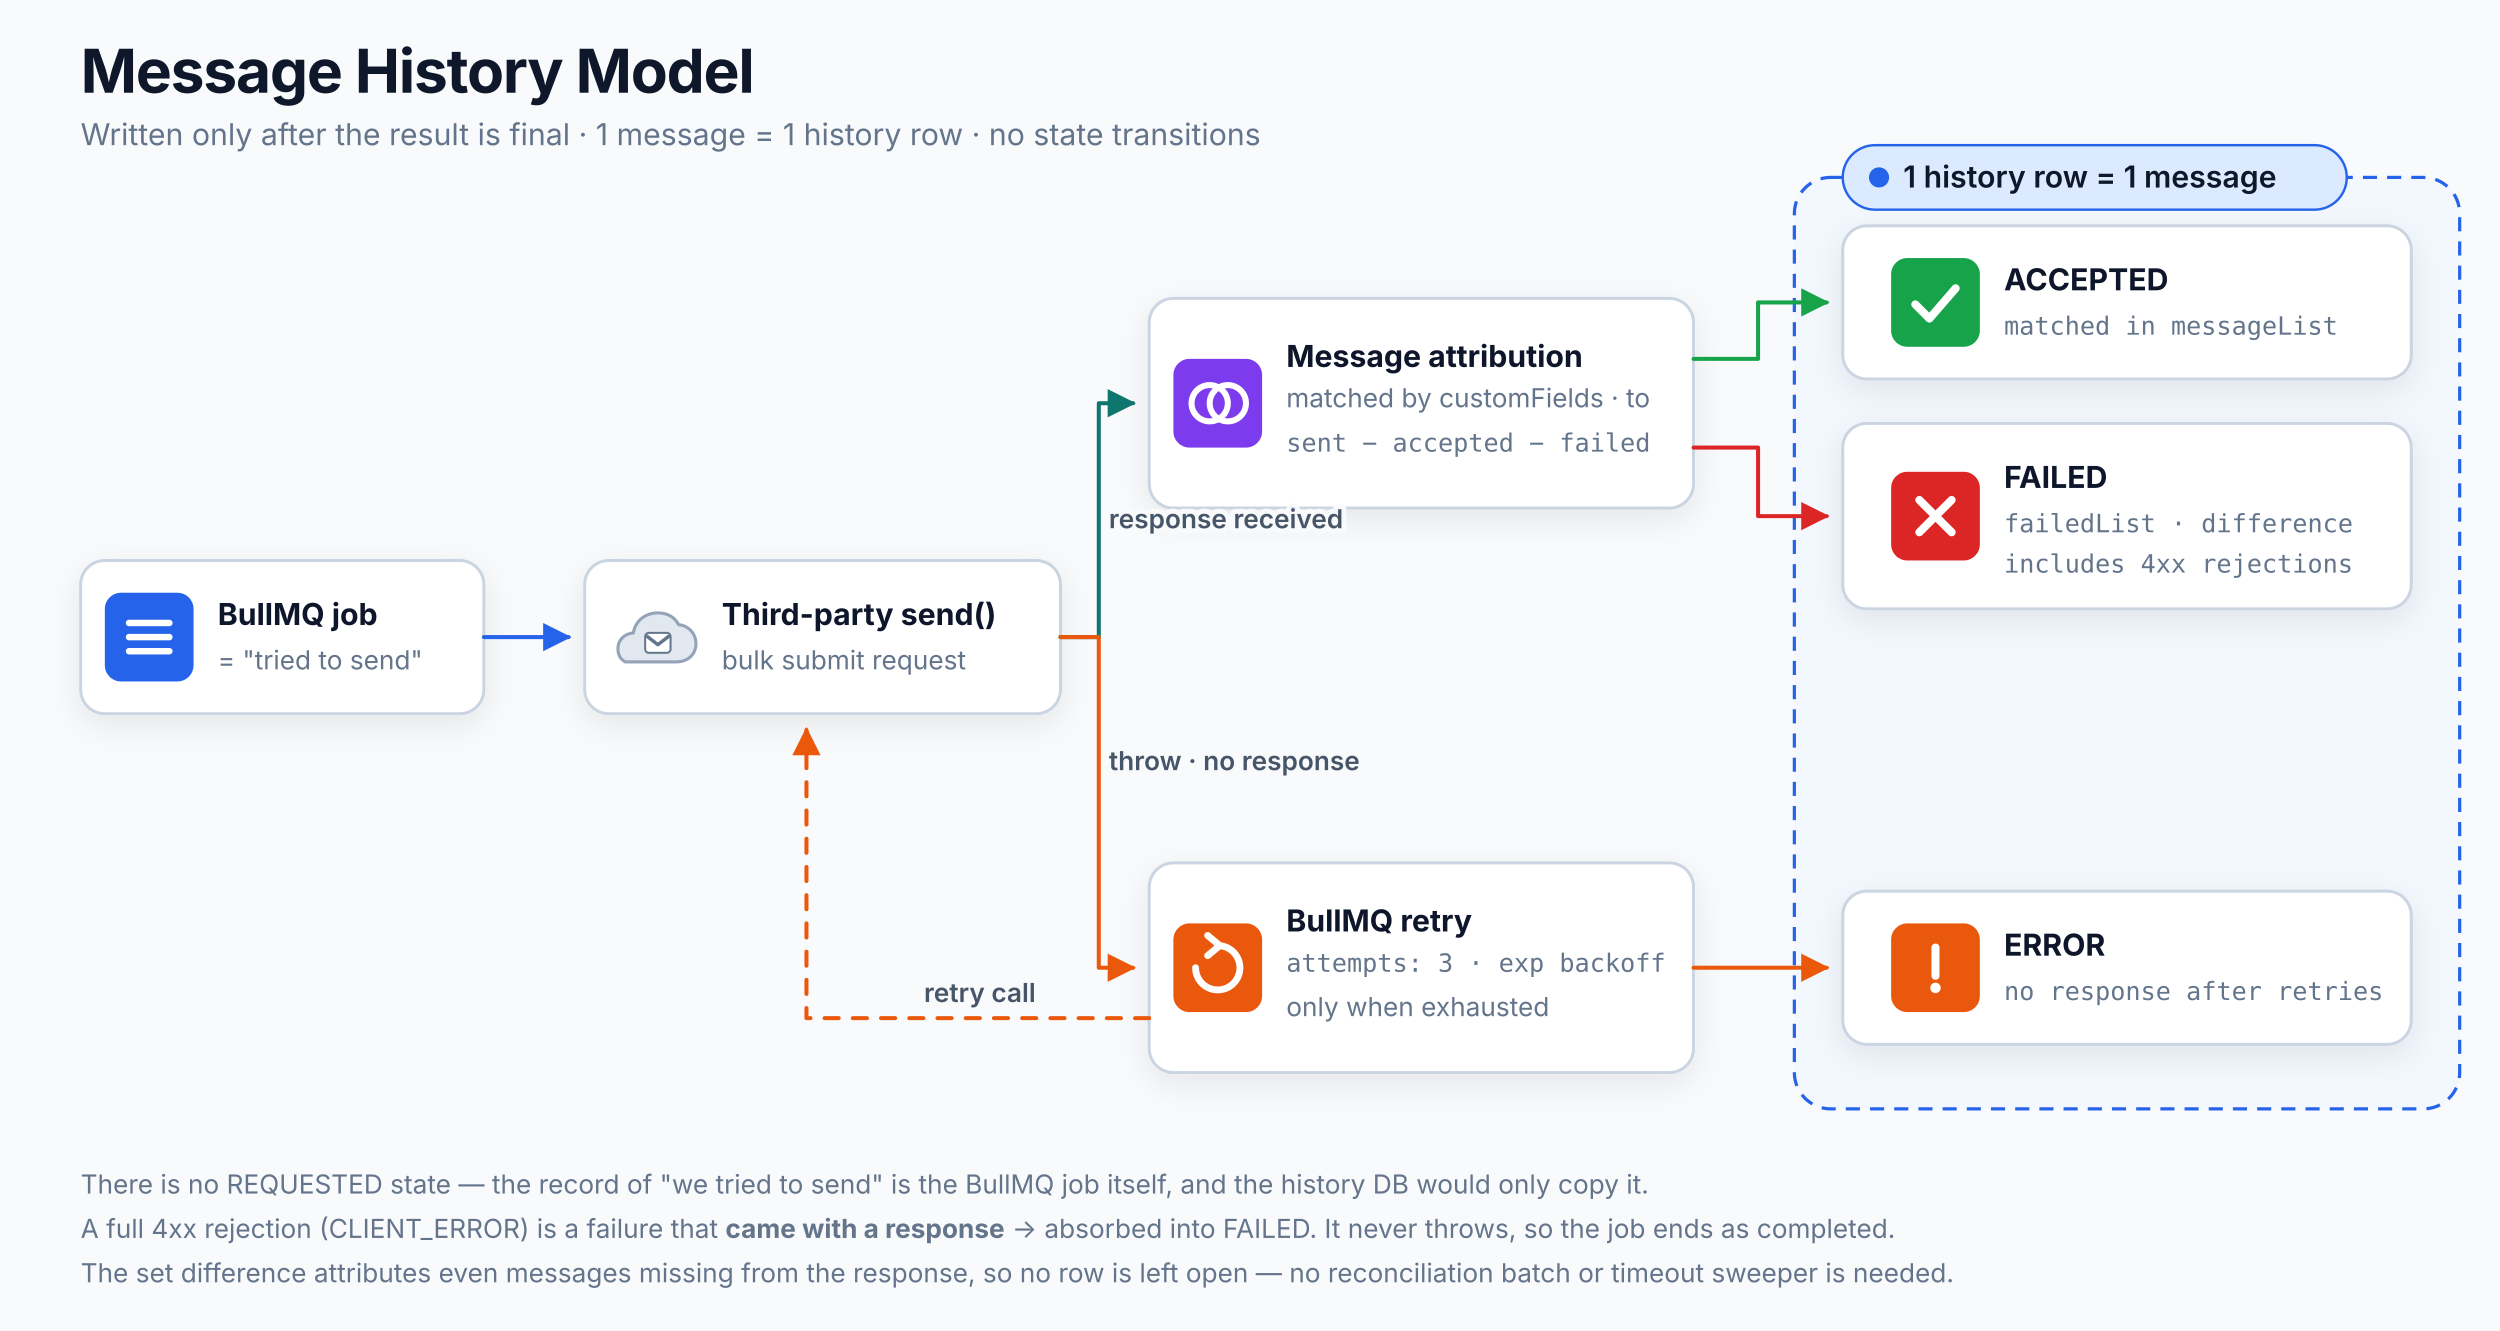
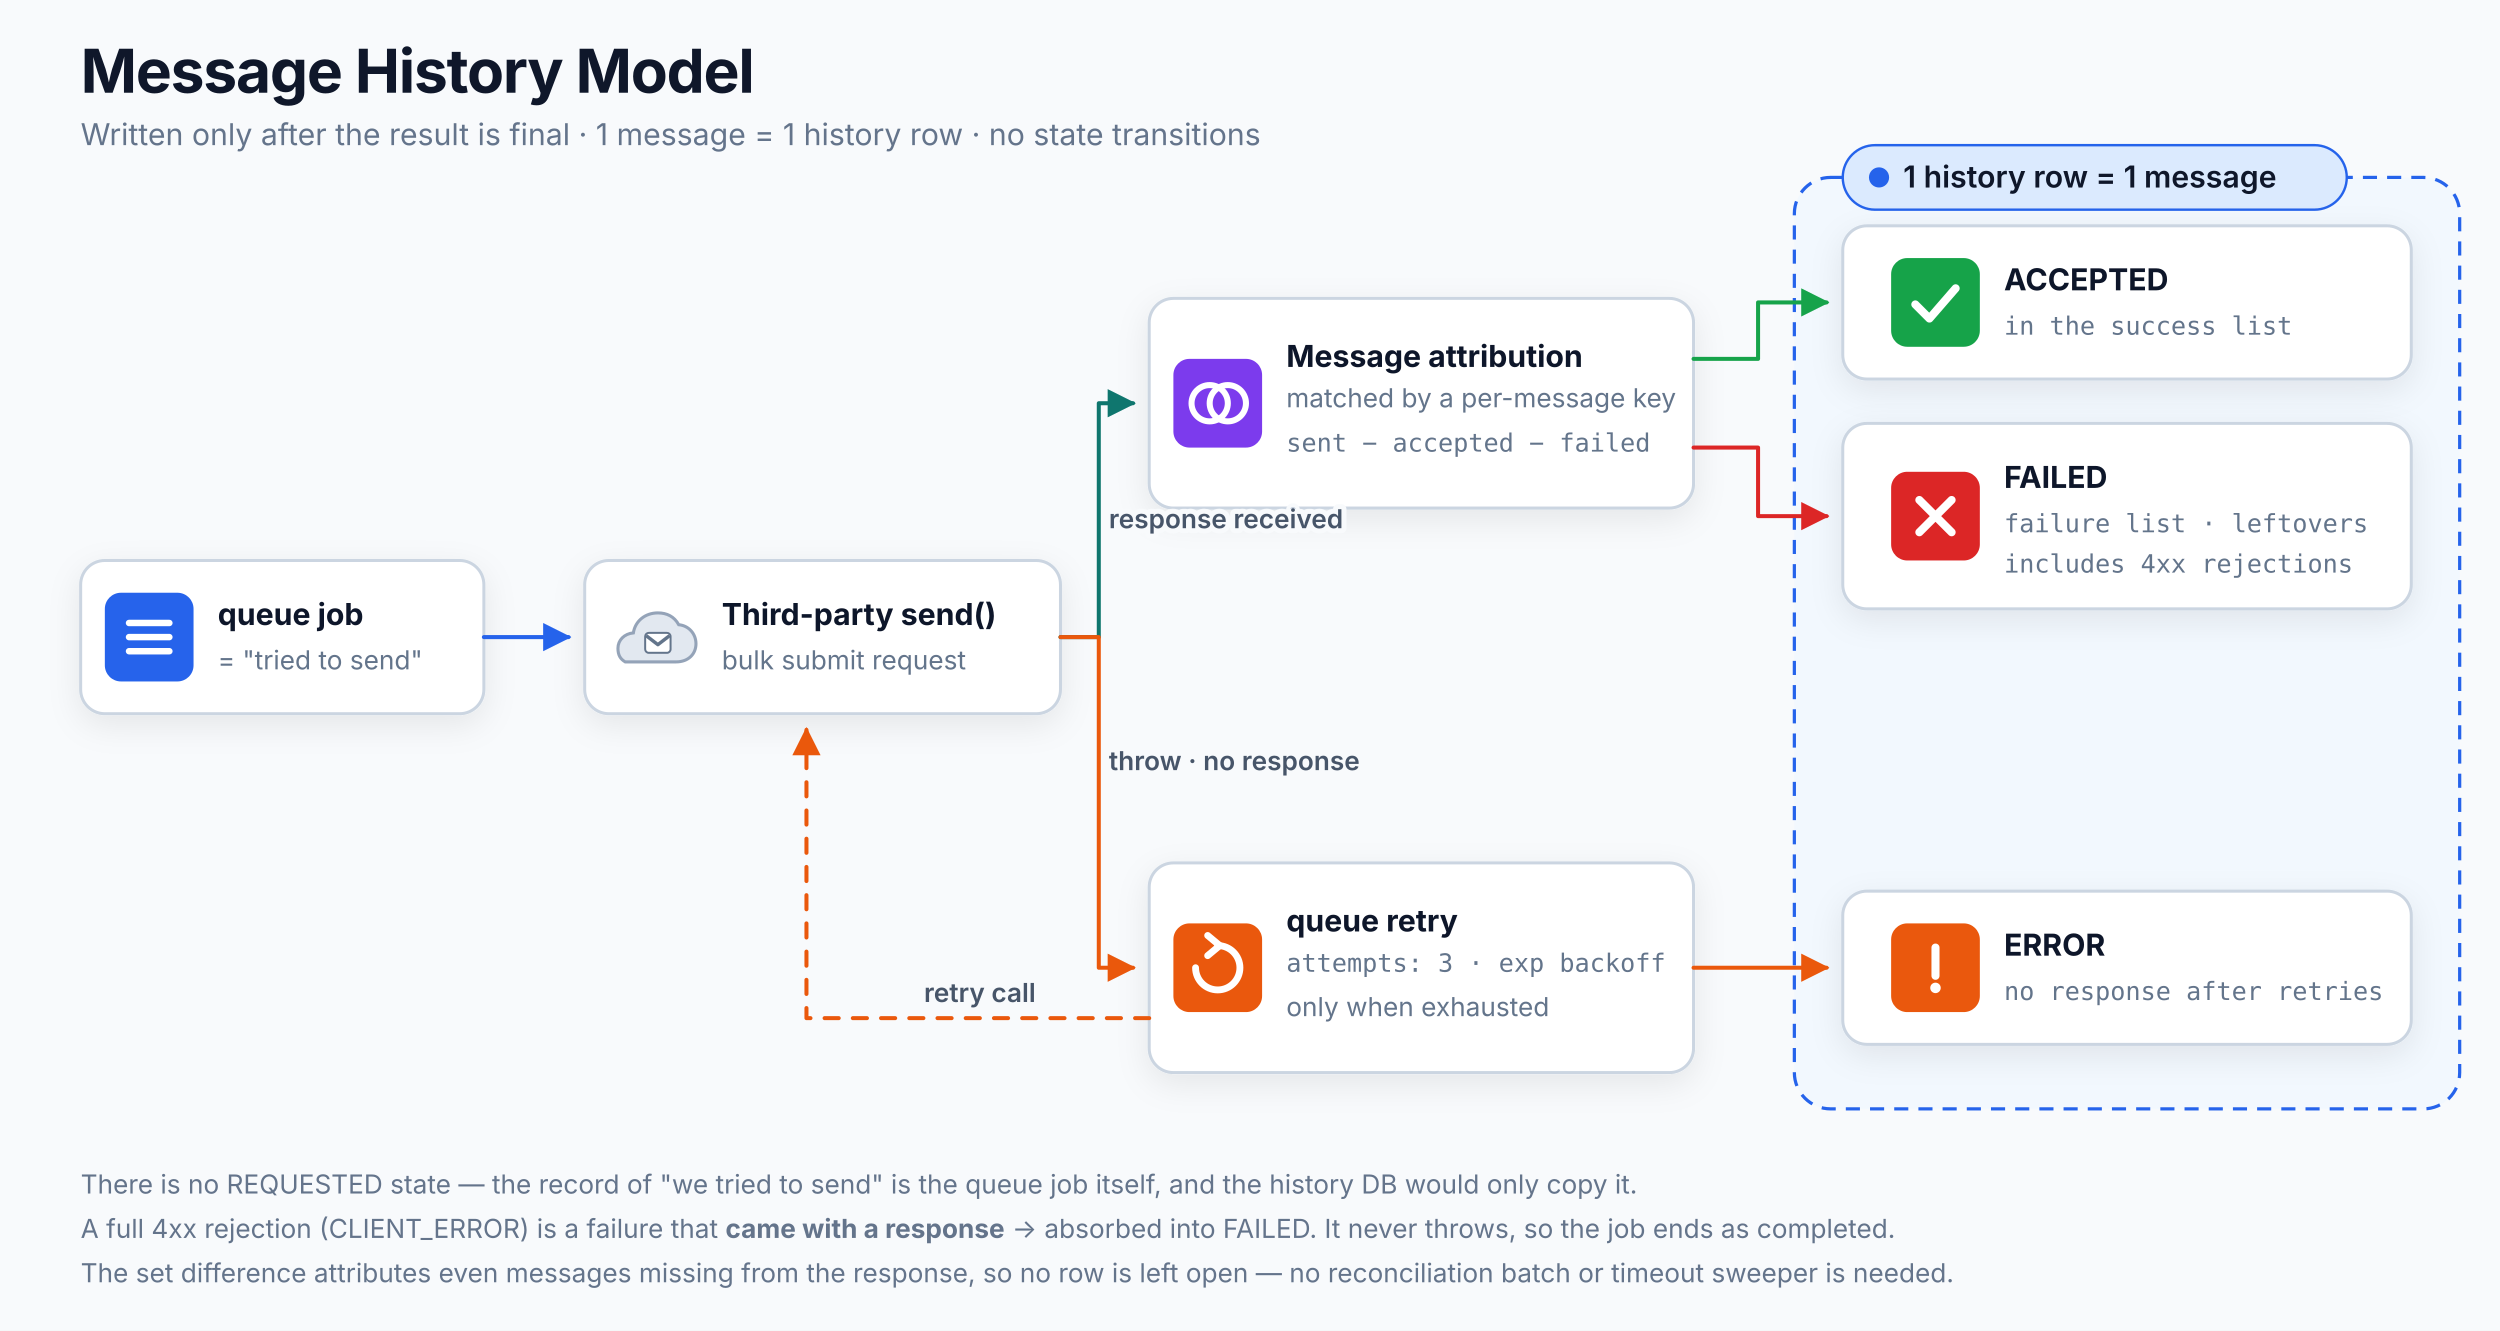
<svg xmlns="http://www.w3.org/2000/svg" viewBox="0 0 1240 660" role="img" aria-labelledby="ml-title ml-desc">
  <defs>
    <marker id="ml-arrow-blue" viewBox="0 0 10 10" refX="9" refY="5" markerWidth="7" markerHeight="7" orient="auto-start-reverse">
      <path d="M 0 0 L 10 5 L 0 10 z" fill="#2563EB" />
    </marker>
    <marker id="ml-arrow-teal" viewBox="0 0 10 10" refX="9" refY="5" markerWidth="7" markerHeight="7" orient="auto-start-reverse">
      <path d="M 0 0 L 10 5 L 0 10 z" fill="#0F766E" />
    </marker>
    <marker id="ml-arrow-green" viewBox="0 0 10 10" refX="9" refY="5" markerWidth="7" markerHeight="7" orient="auto-start-reverse">
      <path d="M 0 0 L 10 5 L 0 10 z" fill="#16A34A" />
    </marker>
    <marker id="ml-arrow-red" viewBox="0 0 10 10" refX="9" refY="5" markerWidth="7" markerHeight="7" orient="auto-start-reverse">
      <path d="M 0 0 L 10 5 L 0 10 z" fill="#DC2626" />
    </marker>
    <marker id="ml-arrow-orange" viewBox="0 0 10 10" refX="9" refY="5" markerWidth="7" markerHeight="7" orient="auto-start-reverse">
      <path d="M 0 0 L 10 5 L 0 10 z" fill="#EA580C" />
    </marker>
    <filter id="ml-soft-shadow" x="-20%" y="-20%" width="140%" height="150%">
      <feDropShadow dx="0" dy="5" stdDeviation="8" flood-color="#0F172A" flood-opacity="0.08" />
    </filter>
  </defs>
  <style>
    text { font-family: Pretendard, Inter, ui-sans-serif, system-ui, -apple-system, BlinkMacSystemFont, "Segoe UI", sans-serif; fill: #0F172A; }
    .title { font-size: 30px; font-weight: 700; letter-spacing: -0.6px; }
    .subtitle { font-size: 15px; fill: #64748B; }
    .node-title { font-size: 15px; font-weight: 700; }
    .label { font-size: 15px; font-weight: 600; }
    .small { font-size: 13px; fill: #64748B; }
    .foot { font-size: 13px; fill: #64748B; }
    .mono { font-family: ui-monospace, SFMono-Regular, Menlo, monospace; font-size: 12.5px; fill: #64748B; }
    .edge-label { font-size: 13px; font-weight: 600; fill: #475569; paint-order: stroke; stroke: #F8FAFC; stroke-width: 5px; stroke-linejoin: round; }
    .node { fill: #FFFFFF; stroke: #CBD5E1; stroke-width: 1.5; }
    .edge { fill: none; stroke-width: 2; stroke-linecap: round; stroke-linejoin: round; }
    .edge-blue { stroke: #2563EB; marker-end: url(#ml-arrow-blue); }
    .edge-teal { stroke: #0F766E; marker-end: url(#ml-arrow-teal); }
    .edge-green { stroke: #16A34A; marker-end: url(#ml-arrow-green); }
    .edge-red { stroke: #DC2626; marker-end: url(#ml-arrow-red); }
    .edge-orange { stroke: #EA580C; marker-end: url(#ml-arrow-orange); }
    .edge-dashed { stroke-dasharray: 7 7; }
  </style>
  <rect width="1240" height="660" fill="#F8FAFC" />
  <text class="title" x="40" y="46">Message History Model</text>
  <text class="subtitle" x="40" y="72">Written only after the result is final · 1 message = 1 history row · no state transitions</text>
  <rect x="890" y="88" width="330" height="462" rx="18" fill="#EFF6FF" fill-opacity="0.62" stroke="#2563EB" stroke-width="1.6" stroke-dasharray="7 5" />
  <rect x="914" y="72" width="250" height="32" rx="16" fill="#DBEAFE" stroke="#2563EB" stroke-width="1.2" />
  <circle cx="932" cy="88" r="5" fill="#2563EB" />
  <text class="label" x="944" y="93" fill="#1D4ED8">1 history row = 1 message</text>
  <g filter="url(#ml-soft-shadow)">
    <rect class="node" x="40" y="278" width="200" height="76" rx="12" />
    <g transform="translate(52 294)">
      <rect width="44" height="44" rx="8" fill="#2563EB" />
      <path d="M12 15 h20 M12 22 h20 M12 29 h20" stroke="#FFFFFF" stroke-width="3.2" stroke-linecap="round" />
    </g>
-     <text class="node-title" x="108" y="310">BullMQ job</text>
+     <text class="node-title" x="108" y="310">queue job</text>
    <text class="small" x="108" y="332">= "tried to send"</text>
  </g>
  <g filter="url(#ml-soft-shadow)">
    <rect class="node" x="290" y="278" width="236" height="76" rx="12" />
    <g transform="translate(302 294)">
      <g transform="translate(0 10) scale(0.45)">
        <path d="M18 54 H74 C88 54 96 45 96 34 C96 23 88 14 77 13 C72 4 64 0 54 0 C40 0 29 9 27 22 C17 23 10 30 10 39 C10 47 13 51 18 54 Z" fill="#E2E8F0" stroke="#94A3B8" stroke-width="3.4" />
        <rect x="40" y="22" width="28" height="22" rx="4" fill="#FFFFFF" stroke="#64748B" stroke-width="2.2" />
        <path d="M41 25 l13 10 l13-10" fill="none" stroke="#64748B" stroke-width="3.8" stroke-linejoin="round" />
      </g>
    </g>
    <text class="node-title" x="358" y="310">Third-party send()</text>
    <text class="small" x="358" y="332">bulk submit request</text>
  </g>
  <g filter="url(#ml-soft-shadow)">
    <rect class="node" x="570" y="148" width="270" height="104" rx="12" />
    <g transform="translate(582 178)">
      <rect width="44" height="44" rx="8" fill="#7C3AED" />
      <circle cx="18" cy="22" r="9" fill="none" stroke="#FFFFFF" stroke-width="3" />
      <circle cx="27" cy="22" r="9" fill="none" stroke="#FFFFFF" stroke-width="3" />
    </g>
    <text class="node-title" x="638" y="182">Message attribution</text>
-     <text class="small" x="638" y="202">matched by customFields · to</text>
+     <text class="small" x="638" y="202">matched by a per-message key</text>
    <text class="mono" x="638" y="224">sent − accepted − failed</text>
  </g>
  <g filter="url(#ml-soft-shadow)">
    <rect class="node" x="570" y="428" width="270" height="104" rx="12" />
    <g transform="translate(582 458)">
      <rect width="44" height="44" rx="8" fill="#EA580C" />
      <path d="M22 11 A11 11 0 1 1 11 22" fill="none" stroke="#FFFFFF" stroke-width="3.4" stroke-linecap="round" />
      <path d="M17 6 L23 11 L17 16" fill="none" stroke="#FFFFFF" stroke-width="3.4" stroke-linecap="round" stroke-linejoin="round" />
    </g>
-     <text class="node-title" x="638" y="462">BullMQ retry</text>
+     <text class="node-title" x="638" y="462">queue retry</text>
    <text class="mono" x="638" y="482">attempts: 3 · exp backoff</text>
    <text class="small" x="638" y="504">only when exhausted</text>
  </g>
  <g filter="url(#ml-soft-shadow)">
    <rect class="node" x="914" y="112" width="282" height="76" rx="12" />
    <g transform="translate(938 128)">
      <rect width="44" height="44" rx="8" fill="#16A34A" />
      <path d="M12 23 l7 7 l13 -15" stroke="#FFFFFF" stroke-width="4" stroke-linecap="round" stroke-linejoin="round" fill="none" />
    </g>
    <text class="node-title" x="994" y="144">ACCEPTED</text>
-     <text class="mono" x="994" y="166">matched in messageList</text>
+     <text class="mono" x="994" y="166">in the success list</text>
  </g>
  <g filter="url(#ml-soft-shadow)">
    <rect class="node" x="914" y="210" width="282" height="92" rx="12" />
    <g transform="translate(938 234)">
      <rect width="44" height="44" rx="8" fill="#DC2626" />
      <path d="M14 14 L30 30 M30 14 L14 30" stroke="#FFFFFF" stroke-width="4" stroke-linecap="round" fill="none" />
    </g>
    <text class="node-title" x="994" y="242">FAILED</text>
-     <text class="mono" x="994" y="264">failedList · difference</text>
+     <text class="mono" x="994" y="264">failure list · leftovers</text>
    <text class="mono" x="994" y="284">includes 4xx rejections</text>
  </g>
  <g filter="url(#ml-soft-shadow)">
    <rect class="node" x="914" y="442" width="282" height="76" rx="12" />
    <g transform="translate(938 458)">
      <rect width="44" height="44" rx="8" fill="#EA580C" />
      <path d="M22 12 V26" stroke="#FFFFFF" stroke-width="4" stroke-linecap="round" />
      <circle cx="22" cy="32" r="2.6" fill="#FFFFFF" />
    </g>
    <text class="node-title" x="994" y="474">ERROR</text>
    <text class="mono" x="994" y="496">no response after retries</text>
  </g>
  <path class="edge edge-blue" d="M 240 316 L 282 316" />
  <path class="edge edge-teal" d="M 526 316 L 545 316 L 545 200 L 562 200" />
  <text class="edge-label" x="550" y="262">response received</text>
  <path class="edge edge-orange" d="M 526 316 L 545 316 L 545 480 L 562 480" />
  <text class="edge-label" x="550" y="382">throw · no response</text>
  <path class="edge edge-green" d="M 840 178 L 872 178 L 872 150 L 906 150" />
  <path class="edge edge-red" d="M 840 222 L 872 222 L 872 256 L 906 256" />
  <path class="edge edge-orange" d="M 840 480 L 906 480" />
  <path class="edge edge-orange edge-dashed" d="M 570 505 L 400 505 L 400 362" />
  <text class="edge-label" x="486" y="497" text-anchor="middle">retry call</text>
-   <text class="foot" x="40" y="592">There is no REQUESTED state — the record of "we tried to send" is the BullMQ job itself, and the history DB would only copy it.</text>
+   <text class="foot" x="40" y="592">There is no REQUESTED state — the record of "we tried to send" is the queue job itself, and the history DB would only copy it.</text>
  <text class="foot" x="40" y="614">A full 4xx rejection (CLIENT_ERROR) is a failure that <tspan font-weight="700">came with a response</tspan> → absorbed into FAILED. It never throws, so the job ends as completed.</text>
  <text class="foot" x="40" y="636">The set difference attributes even messages missing from the response, so no row is left open — no reconciliation batch or timeout sweeper is needed.</text>
</svg>
